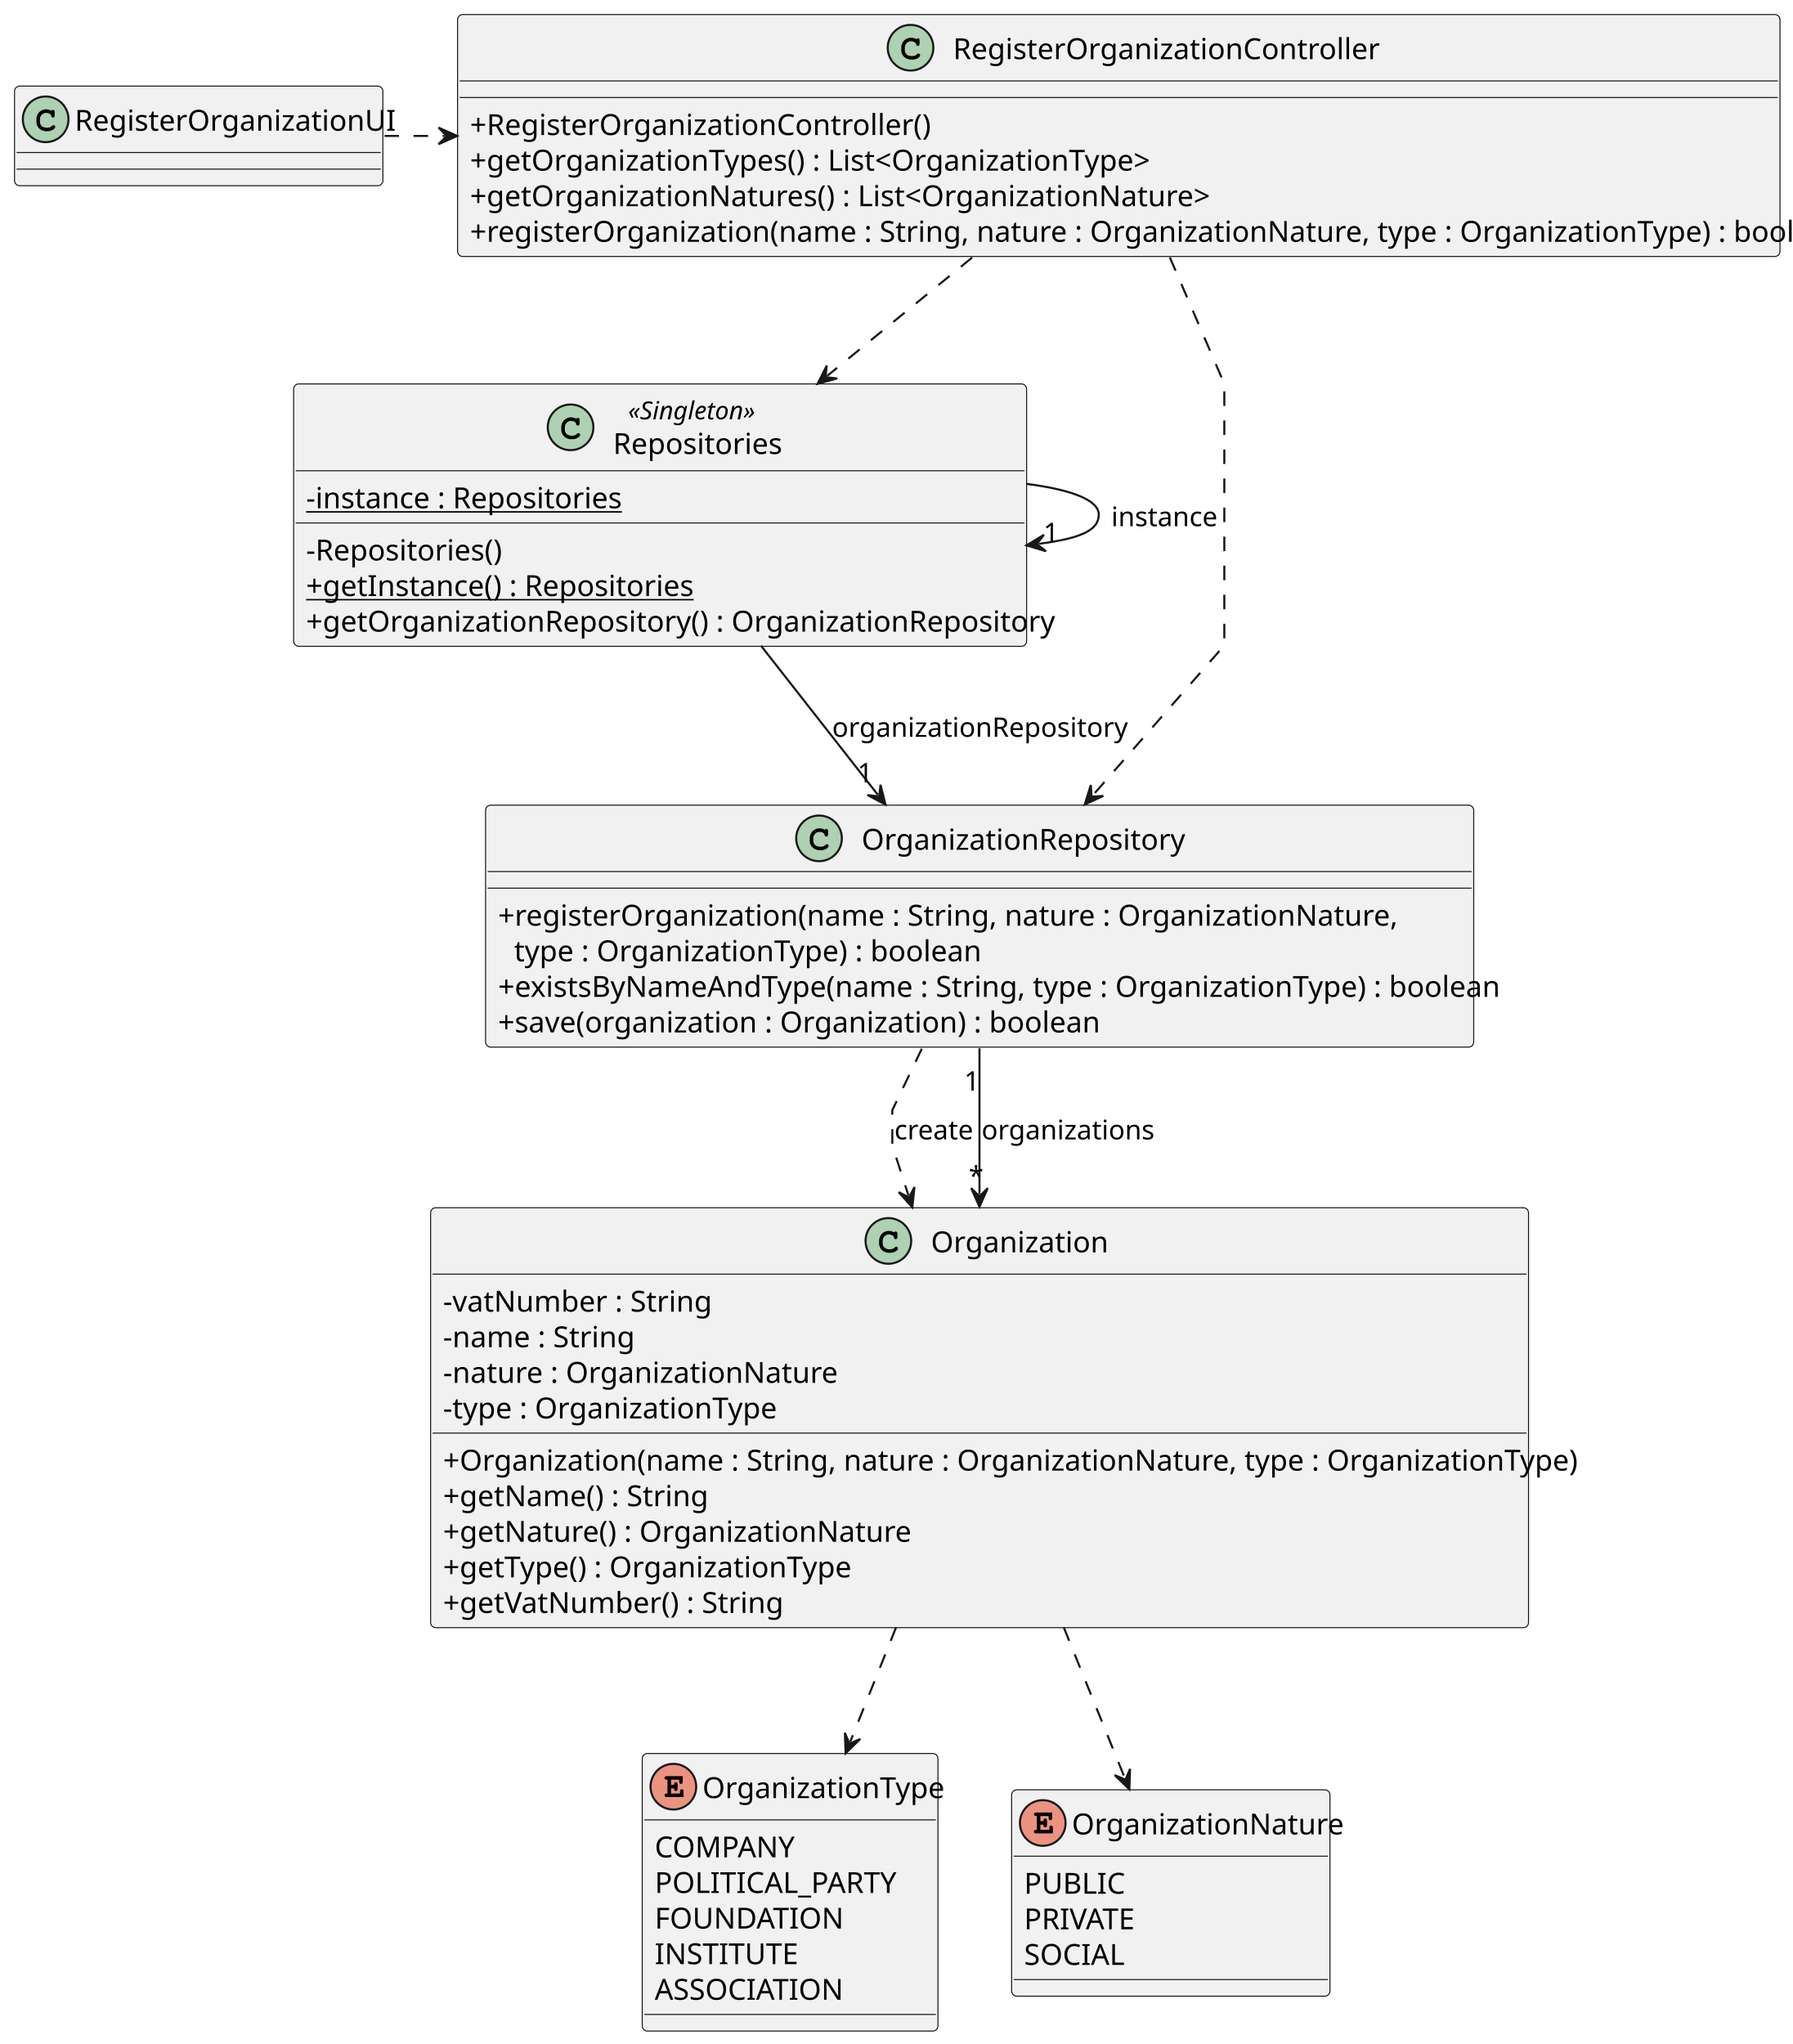
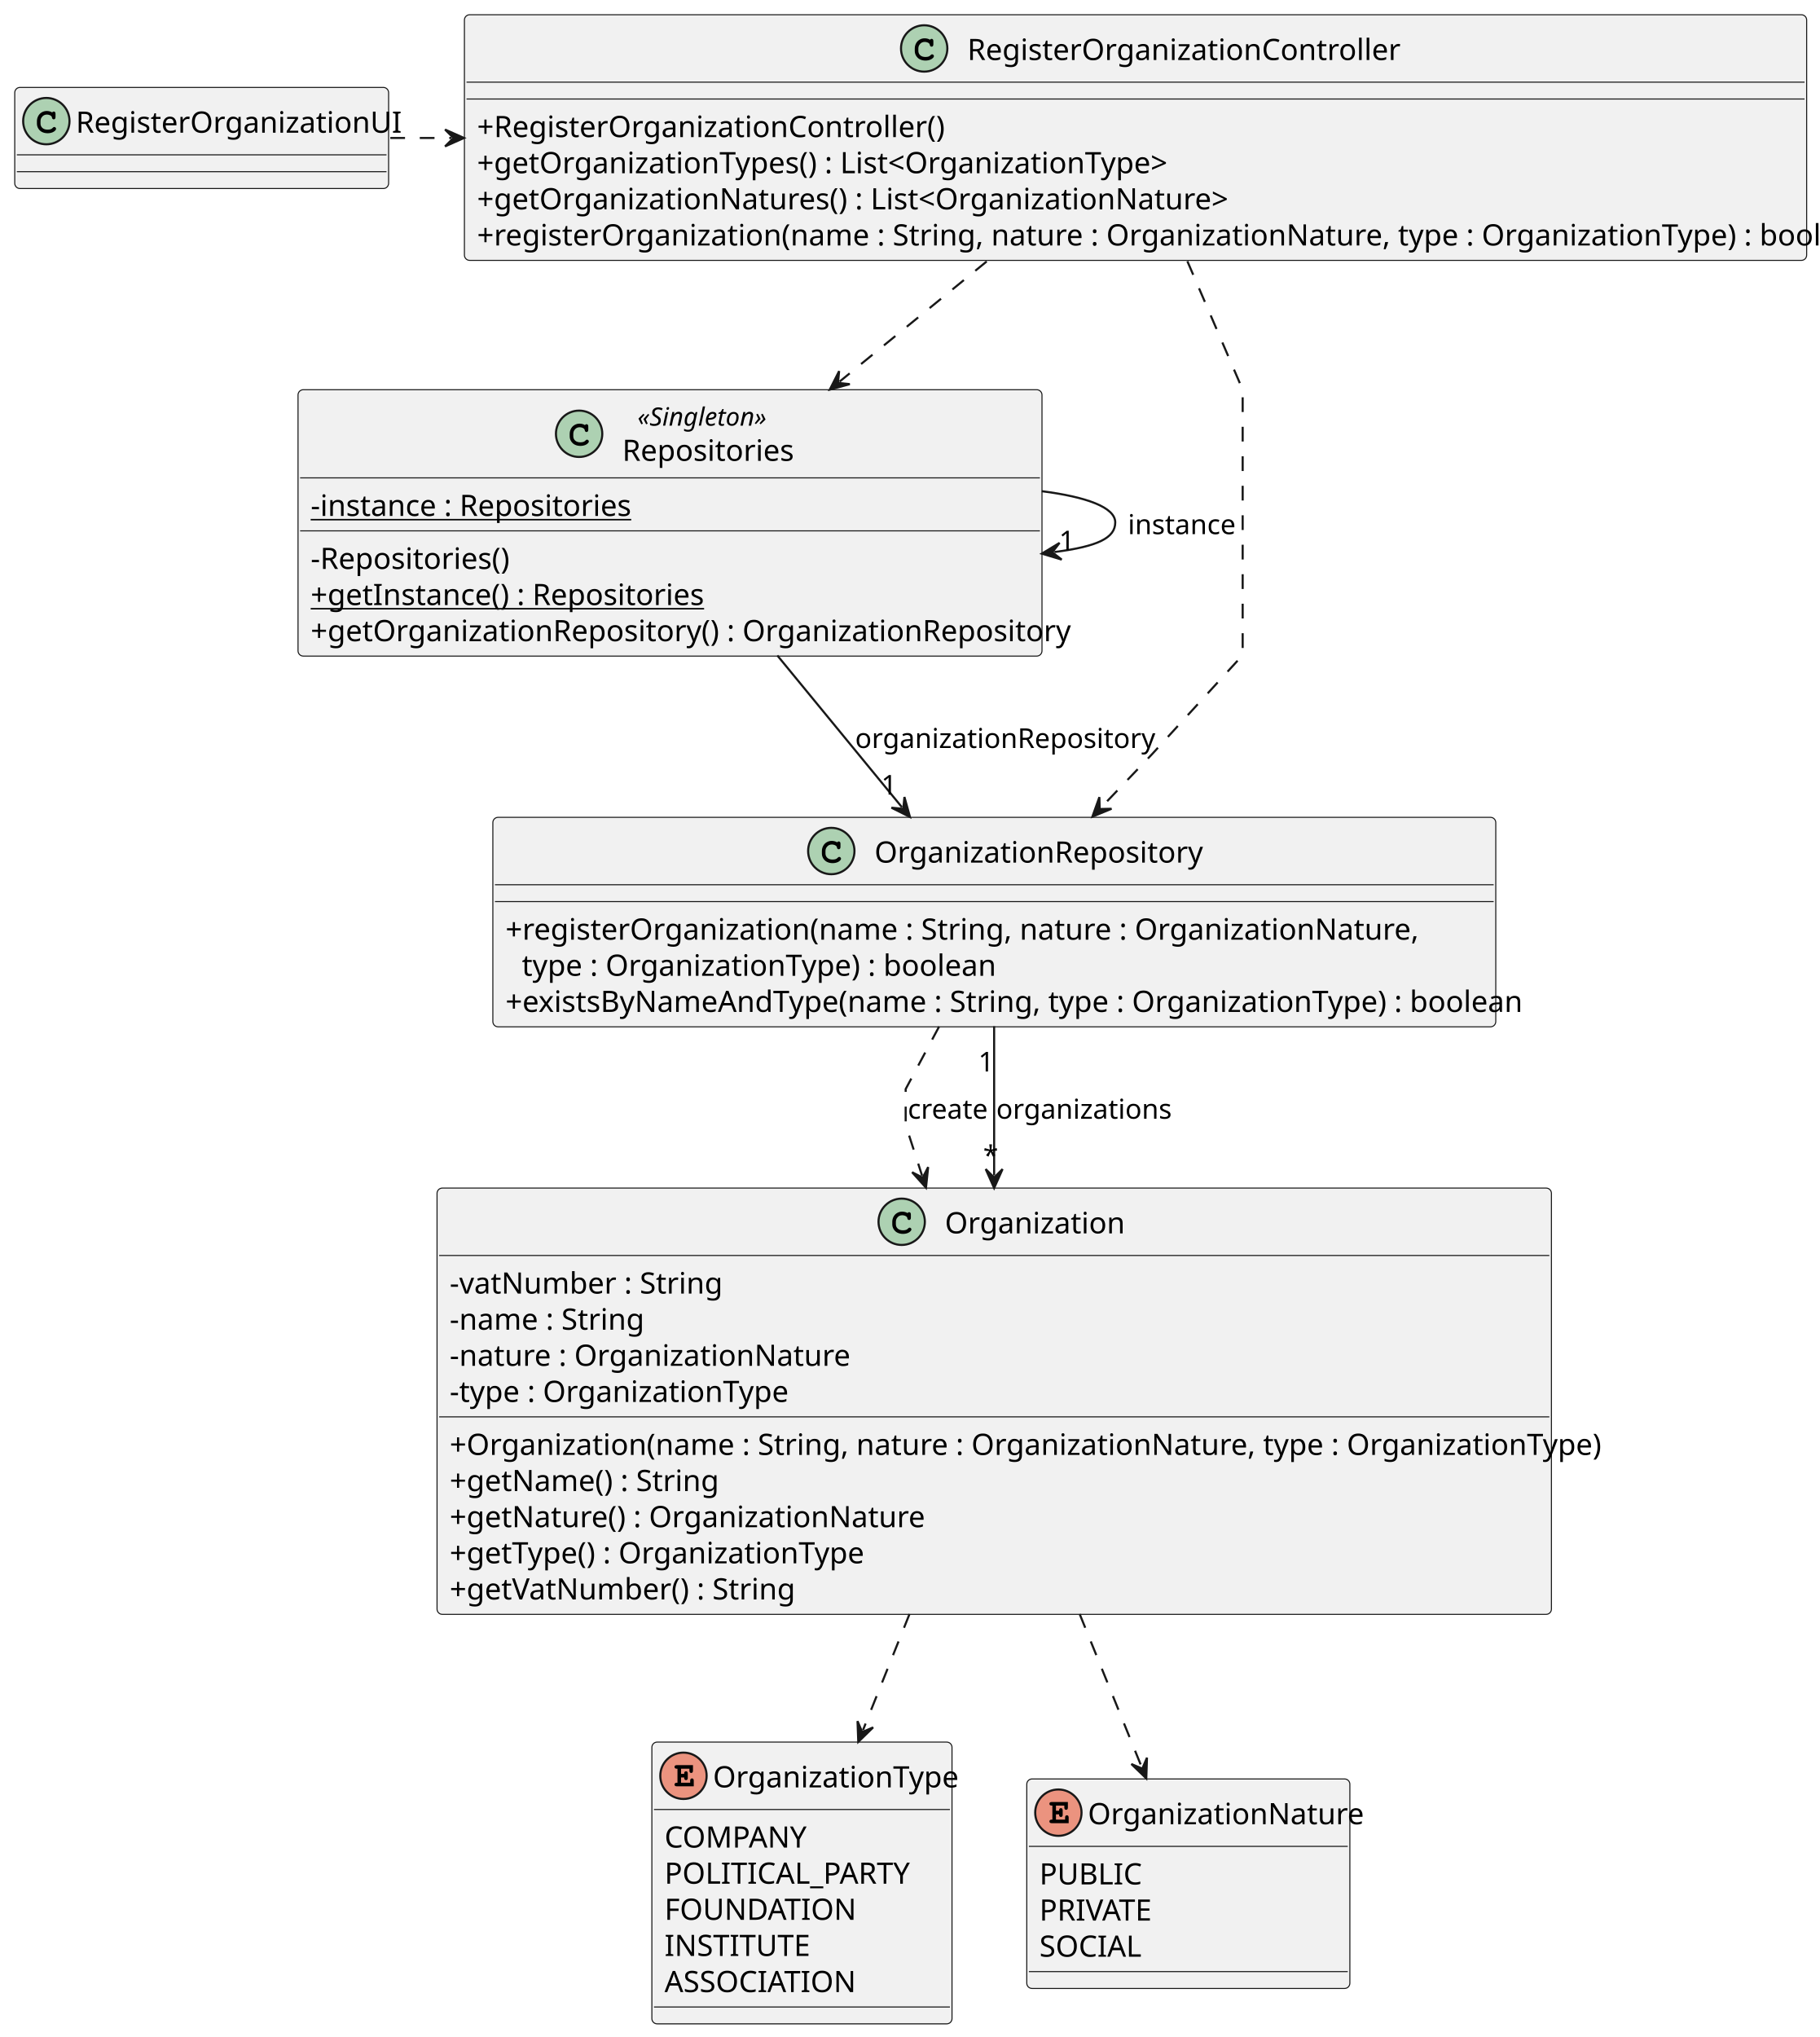
- <svg xmlns="http://www.w3.org/2000/svg" contentStyleType="text/css" data-diagram-type="CLASS" height="985px" preserveAspectRatio="none" style="width:864px;height:985px;background:#FFFFFF;" version="1.1" viewBox="0 0 864 985" width="864px" zoomAndPan="magnify">
+ <svg xmlns="http://www.w3.org/2000/svg" contentStyleType="text/css" data-diagram-type="CLASS" height="967px" preserveAspectRatio="none" style="width:864px;height:967px;background:#FFFFFF;" version="1.1" viewBox="0 0 864 967" width="864px" zoomAndPan="magnify">
  <defs />
  <g>
    <g class="entity" data-qualified-name="RegisterOrganizationUI" data-source-line="7" id="ent0002">
      <rect fill="#F1F1F1" height="48" rx="2.5" ry="2.5" style="stroke:#181818;stroke-width:0.5;" width="177.51" x="7" y="41.5" />
      <ellipse cx="22" cy="57.5" fill="#ADD1B2" rx="11" ry="11" style="stroke:#181818;stroke-width:1;" />
      <path d="M24.766,53.375 Q24.922,53.156 25.109,53.047 Q25.297,52.938 25.516,52.938 Q25.891,52.938 26.125,53.203 Q26.359,53.453 26.359,54.062 L26.359,55.516 Q26.359,56.125 26.125,56.391 Q25.891,56.656 25.516,56.656 Q25.172,56.656 24.969,56.453 Q24.766,56.266 24.656,55.75 Q24.609,55.391 24.422,55.203 Q24.094,54.828 23.484,54.609 Q22.875,54.391 22.25,54.391 Q21.484,54.391 20.844,54.719 Q20.219,55.047 19.719,55.797 Q19.234,56.547 19.234,57.578 L19.234,58.672 Q19.234,59.906 20.125,60.734 Q21.016,61.547 22.609,61.547 Q23.547,61.547 24.203,61.297 Q24.594,61.141 25.016,60.703 Q25.281,60.438 25.422,60.359 Q25.578,60.281 25.781,60.281 Q26.109,60.281 26.359,60.547 Q26.625,60.797 26.625,61.141 Q26.625,61.484 26.281,61.891 Q25.781,62.469 24.984,62.797 Q23.906,63.25 22.609,63.25 Q21.094,63.25 19.891,62.625 Q18.906,62.125 18.219,61.062 Q17.531,59.984 17.531,58.703 L17.531,57.547 Q17.531,56.219 18.141,55.078 Q18.766,53.922 19.859,53.312 Q20.953,52.688 22.188,52.688 Q22.922,52.688 23.562,52.859 Q24.219,53.016 24.766,53.375 Z " fill="#000000" />
      <text fill="#000000" font-family="sans-serif" font-size="14" lengthAdjust="spacing" textLength="145.51" x="36" y="62.999">RegisterOrganizationUI</text>
      <line style="stroke:#181818;stroke-width:0.5;" x1="8" x2="183.51" y1="73.5" y2="73.5" />
      <line style="stroke:#181818;stroke-width:0.5;" x1="8" x2="183.51" y1="81.5" y2="81.5" />
    </g>
    <g class="entity" data-qualified-name="RegisterOrganizationController" data-source-line="10" id="ent0003">
      <rect fill="#F1F1F1" height="116.606" rx="2.5" ry="2.5" style="stroke:#181818;stroke-width:0.5;" width="637.276" x="220.5" y="7" />
      <ellipse cx="438.789" cy="23" fill="#ADD1B2" rx="11" ry="11" style="stroke:#181818;stroke-width:1;" />
      <path d="M441.554,18.875 Q441.71,18.656 441.898,18.547 Q442.085,18.438 442.304,18.438 Q442.679,18.438 442.914,18.703 Q443.148,18.953 443.148,19.562 L443.148,21.016 Q443.148,21.625 442.914,21.891 Q442.679,22.156 442.304,22.156 Q441.96,22.156 441.757,21.953 Q441.554,21.766 441.445,21.25 Q441.398,20.891 441.21,20.703 Q440.882,20.328 440.273,20.109 Q439.664,19.891 439.039,19.891 Q438.273,19.891 437.632,20.219 Q437.007,20.547 436.507,21.297 Q436.023,22.047 436.023,23.078 L436.023,24.172 Q436.023,25.406 436.914,26.234 Q437.804,27.047 439.398,27.047 Q440.335,27.047 440.992,26.797 Q441.382,26.641 441.804,26.203 Q442.07,25.938 442.21,25.859 Q442.367,25.781 442.57,25.781 Q442.898,25.781 443.148,26.047 Q443.414,26.297 443.414,26.641 Q443.414,26.984 443.07,27.391 Q442.57,27.969 441.773,28.297 Q440.695,28.75 439.398,28.75 Q437.882,28.75 436.679,28.125 Q435.695,27.625 435.007,26.562 Q434.32,25.484 434.32,24.203 L434.32,23.047 Q434.32,21.719 434.929,20.578 Q435.554,19.422 436.648,18.812 Q437.742,18.188 438.976,18.188 Q439.71,18.188 440.351,18.359 Q441.007,18.516 441.554,18.875 Z " fill="#000000" />
      <text fill="#000000" font-family="sans-serif" font-size="14" lengthAdjust="spacing" textLength="192.199" x="459.289" y="28.5">RegisterOrganizationController</text>
      <line style="stroke:#181818;stroke-width:0.5;" x1="221.5" x2="856.776" y1="39" y2="39" />
      <line style="stroke:#181818;stroke-width:0.5;" x1="221.5" x2="856.776" y1="47" y2="47" />
      <text fill="#000000" font-family="sans-serif" font-size="14" lengthAdjust="spacing" textLength="209.699" x="226.5" y="65.075">+RegisterOrganizationController()</text>
      <text fill="#000000" font-family="sans-serif" font-size="14" lengthAdjust="spacing" textLength="314.774" x="226.5" y="82.227">+getOrganizationTypes() : List&lt;OrganizationType&gt;</text>
      <text fill="#000000" font-family="sans-serif" font-size="14" lengthAdjust="spacing" textLength="336.567" x="226.5" y="99.378">+getOrganizationNatures() : List&lt;OrganizationNature&gt;</text>
      <text fill="#000000" font-family="sans-serif" font-size="14" lengthAdjust="spacing" textLength="625.276" x="226.5" y="116.529">+registerOrganization(name : String, nature : OrganizationNature, type : OrganizationType) : boolean</text>
    </g>
    <g class="entity" data-qualified-name="Repositories" data-source-line="17" id="ent0004">
      <rect fill="#F1F1F1" height="126.458" rx="2.5" ry="2.5" style="stroke:#181818;stroke-width:0.5;" width="353.223" x="141.5" y="185" />
      <ellipse cx="274.955" cy="205.926" fill="#ADD1B2" rx="11" ry="11" style="stroke:#181818;stroke-width:1;" />
      <path d="M277.72,201.801 Q277.877,201.583 278.064,201.473 Q278.252,201.364 278.47,201.364 Q278.845,201.364 279.08,201.629 Q279.314,201.879 279.314,202.489 L279.314,203.942 Q279.314,204.551 279.08,204.817 Q278.845,205.083 278.47,205.083 Q278.127,205.083 277.923,204.879 Q277.72,204.692 277.611,204.176 Q277.564,203.817 277.377,203.629 Q277.048,203.254 276.439,203.036 Q275.83,202.817 275.205,202.817 Q274.439,202.817 273.798,203.145 Q273.173,203.473 272.673,204.223 Q272.189,204.973 272.189,206.004 L272.189,207.098 Q272.189,208.333 273.08,209.161 Q273.97,209.973 275.564,209.973 Q276.502,209.973 277.158,209.723 Q277.548,209.567 277.97,209.129 Q278.236,208.864 278.377,208.786 Q278.533,208.708 278.736,208.708 Q279.064,208.708 279.314,208.973 Q279.58,209.223 279.58,209.567 Q279.58,209.911 279.236,210.317 Q278.736,210.895 277.939,211.223 Q276.861,211.676 275.564,211.676 Q274.048,211.676 272.845,211.051 Q271.861,210.551 271.173,209.489 Q270.486,208.411 270.486,207.129 L270.486,205.973 Q270.486,204.645 271.095,203.504 Q271.72,202.348 272.814,201.739 Q273.908,201.114 275.142,201.114 Q275.877,201.114 276.517,201.286 Q277.173,201.442 277.72,201.801 Z " fill="#000000" />
      <text fill="#000000" font-family="sans-serif" font-size="12" font-style="italic" lengthAdjust="spacing" textLength="63.387" x="302.668" y="202.065">«Singleton»</text>
      <text fill="#000000" font-family="sans-serif" font-size="14" lengthAdjust="spacing" textLength="77.814" x="295.455" y="218.776">Repositories</text>
      <line style="stroke:#181818;stroke-width:0.5;" x1="142.5" x2="493.723" y1="226.852" y2="226.852" />
      <text fill="#000000" font-family="sans-serif" font-size="14" lengthAdjust="spacing" text-decoration="underline" textLength="146.289" x="147.5" y="244.928">-instance : Repositories</text>
      <line style="stroke:#181818;stroke-width:0.5;" x1="142.5" x2="493.723" y1="252.004" y2="252.004" />
      <text fill="#000000" font-family="sans-serif" font-size="14" lengthAdjust="spacing" textLength="91.8" x="147.5" y="270.079">-Repositories()</text>
      <text fill="#000000" font-family="sans-serif" font-size="14" lengthAdjust="spacing" text-decoration="underline" textLength="179.368" x="147.5" y="287.231">+getInstance() : Repositories</text>
      <text fill="#000000" font-family="sans-serif" font-size="14" lengthAdjust="spacing" textLength="341.223" x="147.5" y="304.382">+getOrganizationRepository() : OrganizationRepository</text>
    </g>
    <g class="entity" data-qualified-name="OrganizationRepository" data-source-line="24" id="ent0005">
-       <rect fill="#F1F1F1" height="116.606" rx="2.5" ry="2.5" style="stroke:#181818;stroke-width:0.5;" width="476.174" x="234" y="388" />
+       <rect fill="#F1F1F1" height="99.454" rx="2.5" ry="2.5" style="stroke:#181818;stroke-width:0.5;" width="476.174" x="234" y="388" />
      <ellipse cx="394.689" cy="404" fill="#ADD1B2" rx="11" ry="11" style="stroke:#181818;stroke-width:1;" />
      <path d="M397.455,399.875 Q397.611,399.656 397.798,399.547 Q397.986,399.438 398.205,399.438 Q398.58,399.438 398.814,399.703 Q399.048,399.953 399.048,400.562 L399.048,402.016 Q399.048,402.625 398.814,402.891 Q398.58,403.156 398.205,403.156 Q397.861,403.156 397.658,402.953 Q397.455,402.766 397.345,402.25 Q397.298,401.891 397.111,401.703 Q396.783,401.328 396.173,401.109 Q395.564,400.891 394.939,400.891 Q394.173,400.891 393.533,401.219 Q392.908,401.547 392.408,402.297 Q391.923,403.047 391.923,404.078 L391.923,405.172 Q391.923,406.406 392.814,407.234 Q393.705,408.047 395.298,408.047 Q396.236,408.047 396.892,407.797 Q397.283,407.641 397.705,407.203 Q397.97,406.938 398.111,406.859 Q398.267,406.781 398.47,406.781 Q398.798,406.781 399.048,407.047 Q399.314,407.297 399.314,407.641 Q399.314,407.984 398.97,408.391 Q398.47,408.969 397.673,409.297 Q396.595,409.75 395.298,409.75 Q393.783,409.75 392.58,409.125 Q391.595,408.625 390.908,407.562 Q390.22,406.484 390.22,405.203 L390.22,404.047 Q390.22,402.719 390.83,401.578 Q391.455,400.422 392.548,399.812 Q393.642,399.188 394.877,399.188 Q395.611,399.188 396.252,399.359 Q396.908,399.516 397.455,399.875 Z " fill="#000000" />
      <text fill="#000000" font-family="sans-serif" font-size="14" lengthAdjust="spacing" textLength="146.296" x="415.189" y="409.5">OrganizationRepository</text>
      <line style="stroke:#181818;stroke-width:0.5;" x1="235" x2="709.174" y1="420" y2="420" />
      <line style="stroke:#181818;stroke-width:0.5;" x1="235" x2="709.174" y1="428" y2="428" />
      <text fill="#000000" font-family="sans-serif" font-size="14" lengthAdjust="spacing" textLength="406.595" x="240" y="446.075">+registerOrganization(name : String, nature : OrganizationNature,</text>
      <text fill="#000000" font-family="sans-serif" font-size="14" lengthAdjust="spacing" textLength="214.792" x="247.779" y="463.227">type : OrganizationType) : boolean</text>
      <text fill="#000000" font-family="sans-serif" font-size="14" lengthAdjust="spacing" textLength="464.174" x="240" y="480.378">+existsByNameAndType(name : String, type : OrganizationType) : boolean</text>
-       <text fill="#000000" font-family="sans-serif" font-size="14" lengthAdjust="spacing" textLength="275.892" x="240" y="497.529">+save(organization : Organization) : boolean</text>
    </g>
-     <g class="entity" data-qualified-name="Organization" data-source-line="30" id="ent0006">
-       <rect fill="#F1F1F1" height="202.362" rx="2.5" ry="2.5" style="stroke:#181818;stroke-width:0.5;" width="529.098" x="207.5" y="582" />
-       <ellipse cx="428.109" cy="598" fill="#ADD1B2" rx="11" ry="11" style="stroke:#181818;stroke-width:1;" />
-       <path d="M430.875,593.875 Q431.031,593.656 431.219,593.547 Q431.406,593.438 431.625,593.438 Q432,593.438 432.234,593.703 Q432.469,593.953 432.469,594.562 L432.469,596.016 Q432.469,596.625 432.234,596.891 Q432,597.156 431.625,597.156 Q431.281,597.156 431.078,596.953 Q430.875,596.766 430.766,596.25 Q430.719,595.891 430.531,595.703 Q430.203,595.328 429.594,595.109 Q428.984,594.891 428.359,594.891 Q427.594,594.891 426.953,595.219 Q426.328,595.547 425.828,596.297 Q425.344,597.047 425.344,598.078 L425.344,599.172 Q425.344,600.406 426.234,601.234 Q427.125,602.047 428.719,602.047 Q429.656,602.047 430.312,601.797 Q430.703,601.641 431.125,601.203 Q431.391,600.938 431.531,600.859 Q431.688,600.781 431.891,600.781 Q432.219,600.781 432.469,601.047 Q432.734,601.297 432.734,601.641 Q432.734,601.984 432.391,602.391 Q431.891,602.969 431.094,603.297 Q430.016,603.75 428.719,603.75 Q427.203,603.75 426,603.125 Q425.016,602.625 424.328,601.562 Q423.641,600.484 423.641,599.203 L423.641,598.047 Q423.641,596.719 424.25,595.578 Q424.875,594.422 425.969,593.812 Q427.062,593.188 428.297,593.188 Q429.031,593.188 429.672,593.359 Q430.328,593.516 430.875,593.875 Z " fill="#000000" />
-       <text fill="#000000" font-family="sans-serif" font-size="14" lengthAdjust="spacing" textLength="79.379" x="448.609" y="603.5">Organization</text>
-       <line style="stroke:#181818;stroke-width:0.5;" x1="208.5" x2="735.598" y1="614" y2="614" />
-       <text fill="#000000" font-family="sans-serif" font-size="14" lengthAdjust="spacing" textLength="121.372" x="213.5" y="632.075">-vatNumber : String</text>
-       <text fill="#000000" font-family="sans-serif" font-size="14" lengthAdjust="spacing" textLength="87.924" x="213.5" y="649.227">-name : String</text>
-       <text fill="#000000" font-family="sans-serif" font-size="14" lengthAdjust="spacing" textLength="177.427" x="213.5" y="666.378">-nature : OrganizationNature</text>
-       <text fill="#000000" font-family="sans-serif" font-size="14" lengthAdjust="spacing" textLength="153.296" x="213.5" y="683.529">-type : OrganizationType</text>
-       <line style="stroke:#181818;stroke-width:0.5;" x1="208.5" x2="735.598" y1="690.606" y2="690.606" />
-       <text fill="#000000" font-family="sans-serif" font-size="14" lengthAdjust="spacing" textLength="517.098" x="213.5" y="708.681">+Organization(name : String, nature : OrganizationNature, type : OrganizationType)</text>
-       <text fill="#000000" font-family="sans-serif" font-size="14" lengthAdjust="spacing" textLength="122.548" x="213.5" y="725.832">+getName() : String</text>
-       <text fill="#000000" font-family="sans-serif" font-size="14" lengthAdjust="spacing" textLength="212.051" x="213.5" y="742.983">+getNature() : OrganizationNature</text>
-       <text fill="#000000" font-family="sans-serif" font-size="14" lengthAdjust="spacing" textLength="190.258" x="213.5" y="760.135">+getType() : OrganizationType</text>
-       <text fill="#000000" font-family="sans-serif" font-size="14" lengthAdjust="spacing" textLength="156.01" x="213.5" y="777.286">+getVatNumber() : String</text>
+     <g class="entity" data-qualified-name="Organization" data-source-line="29" id="ent0006">
+       <rect fill="#F1F1F1" height="202.362" rx="2.5" ry="2.5" style="stroke:#181818;stroke-width:0.5;" width="529.098" x="207.5" y="564" />
+       <ellipse cx="428.109" cy="580" fill="#ADD1B2" rx="11" ry="11" style="stroke:#181818;stroke-width:1;" />
+       <path d="M430.875,575.875 Q431.031,575.656 431.219,575.547 Q431.406,575.438 431.625,575.438 Q432,575.438 432.234,575.703 Q432.469,575.953 432.469,576.562 L432.469,578.016 Q432.469,578.625 432.234,578.891 Q432,579.156 431.625,579.156 Q431.281,579.156 431.078,578.953 Q430.875,578.766 430.766,578.25 Q430.719,577.891 430.531,577.703 Q430.203,577.328 429.594,577.109 Q428.984,576.891 428.359,576.891 Q427.594,576.891 426.953,577.219 Q426.328,577.547 425.828,578.297 Q425.344,579.047 425.344,580.078 L425.344,581.172 Q425.344,582.406 426.234,583.234 Q427.125,584.047 428.719,584.047 Q429.656,584.047 430.312,583.797 Q430.703,583.641 431.125,583.203 Q431.391,582.938 431.531,582.859 Q431.688,582.781 431.891,582.781 Q432.219,582.781 432.469,583.047 Q432.734,583.297 432.734,583.641 Q432.734,583.984 432.391,584.391 Q431.891,584.969 431.094,585.297 Q430.016,585.75 428.719,585.75 Q427.203,585.75 426,585.125 Q425.016,584.625 424.328,583.562 Q423.641,582.484 423.641,581.203 L423.641,580.047 Q423.641,578.719 424.25,577.578 Q424.875,576.422 425.969,575.812 Q427.062,575.188 428.297,575.188 Q429.031,575.188 429.672,575.359 Q430.328,575.516 430.875,575.875 Z " fill="#000000" />
+       <text fill="#000000" font-family="sans-serif" font-size="14" lengthAdjust="spacing" textLength="79.379" x="448.609" y="585.5">Organization</text>
+       <line style="stroke:#181818;stroke-width:0.5;" x1="208.5" x2="735.598" y1="596" y2="596" />
+       <text fill="#000000" font-family="sans-serif" font-size="14" lengthAdjust="spacing" textLength="121.372" x="213.5" y="614.075">-vatNumber : String</text>
+       <text fill="#000000" font-family="sans-serif" font-size="14" lengthAdjust="spacing" textLength="87.924" x="213.5" y="631.227">-name : String</text>
+       <text fill="#000000" font-family="sans-serif" font-size="14" lengthAdjust="spacing" textLength="177.427" x="213.5" y="648.378">-nature : OrganizationNature</text>
+       <text fill="#000000" font-family="sans-serif" font-size="14" lengthAdjust="spacing" textLength="153.296" x="213.5" y="665.529">-type : OrganizationType</text>
+       <line style="stroke:#181818;stroke-width:0.5;" x1="208.5" x2="735.598" y1="672.606" y2="672.606" />
+       <text fill="#000000" font-family="sans-serif" font-size="14" lengthAdjust="spacing" textLength="517.098" x="213.5" y="690.681">+Organization(name : String, nature : OrganizationNature, type : OrganizationType)</text>
+       <text fill="#000000" font-family="sans-serif" font-size="14" lengthAdjust="spacing" textLength="122.548" x="213.5" y="707.832">+getName() : String</text>
+       <text fill="#000000" font-family="sans-serif" font-size="14" lengthAdjust="spacing" textLength="212.051" x="213.5" y="724.983">+getNature() : OrganizationNature</text>
+       <text fill="#000000" font-family="sans-serif" font-size="14" lengthAdjust="spacing" textLength="190.258" x="213.5" y="742.135">+getType() : OrganizationType</text>
+       <text fill="#000000" font-family="sans-serif" font-size="14" lengthAdjust="spacing" textLength="156.01" x="213.5" y="759.286">+getVatNumber() : String</text>
    </g>
-     <g class="entity" data-qualified-name="OrganizationType" data-source-line="42" id="ent0007">
-       <rect fill="#F1F1F1" height="133.757" rx="2.5" ry="2.5" style="stroke:#181818;stroke-width:0.5;" width="142.503" x="309.5" y="845" />
-       <ellipse cx="324.5" cy="861" fill="#EB937F" rx="11" ry="11" style="stroke:#181818;stroke-width:1;" />
-       <path d="M323.359,861.797 L323.359,864.297 L327.688,864.297 L327.688,863.375 Q327.688,862.766 327.922,862.5 Q328.172,862.234 328.547,862.234 Q328.922,862.234 329.156,862.5 Q329.391,862.766 329.391,863.375 L329.391,866 L321.391,866 Q320.766,866 320.5,865.766 Q320.25,865.531 320.25,865.141 Q320.25,864.766 320.516,864.531 Q320.781,864.297 321.391,864.297 L321.656,864.297 L321.656,857.641 L321.391,857.641 Q320.766,857.641 320.5,857.406 Q320.25,857.172 320.25,856.781 Q320.25,856.406 320.5,856.172 Q320.766,855.938 321.391,855.938 L329.016,855.938 L329.016,858.531 Q329.016,859.141 328.781,859.406 Q328.562,859.656 328.172,859.656 Q327.797,859.656 327.562,859.406 Q327.328,859.141 327.328,858.531 L327.328,857.641 L323.359,857.641 L323.359,860.094 L324.844,860.094 Q324.844,859.438 324.969,859.25 Q325.234,858.844 325.703,858.844 Q326.078,858.844 326.312,859.109 Q326.547,859.359 326.547,859.969 L326.547,861.938 Q326.547,862.484 326.422,862.672 Q326.156,863.062 325.703,863.062 Q325.234,863.062 324.969,862.656 Q324.844,862.469 324.844,861.797 L323.359,861.797 Z " fill="#000000" />
-       <text fill="#000000" font-family="sans-serif" font-size="14" lengthAdjust="spacing" textLength="110.503" x="338.5" y="866.5">OrganizationType</text>
-       <line style="stroke:#181818;stroke-width:0.5;" x1="310.5" x2="451.003" y1="877" y2="877" />
-       <text fill="#000000" font-family="sans-serif" font-size="14" lengthAdjust="spacing" textLength="70.786" x="315.5" y="895.075">COMPANY</text>
-       <text fill="#000000" font-family="sans-serif" font-size="14" lengthAdjust="spacing" textLength="126.041" x="315.5" y="912.227">POLITICAL_PARTY</text>
-       <text fill="#000000" font-family="sans-serif" font-size="14" lengthAdjust="spacing" textLength="92.552" x="315.5" y="929.378">FOUNDATION</text>
-       <text fill="#000000" font-family="sans-serif" font-size="14" lengthAdjust="spacing" textLength="72.331" x="315.5" y="946.529">INSTITUTE</text>
-       <text fill="#000000" font-family="sans-serif" font-size="14" lengthAdjust="spacing" textLength="95.683" x="315.5" y="963.681">ASSOCIATION</text>
-       <line style="stroke:#181818;stroke-width:0.5;" x1="310.5" x2="451.003" y1="970.757" y2="970.757" />
+     <g class="entity" data-qualified-name="OrganizationType" data-source-line="41" id="ent0007">
+       <rect fill="#F1F1F1" height="133.757" rx="2.5" ry="2.5" style="stroke:#181818;stroke-width:0.5;" width="142.503" x="309.5" y="827" />
+       <ellipse cx="324.5" cy="843" fill="#EB937F" rx="11" ry="11" style="stroke:#181818;stroke-width:1;" />
+       <path d="M323.359,843.797 L323.359,846.297 L327.688,846.297 L327.688,845.375 Q327.688,844.766 327.922,844.5 Q328.172,844.234 328.547,844.234 Q328.922,844.234 329.156,844.5 Q329.391,844.766 329.391,845.375 L329.391,848 L321.391,848 Q320.766,848 320.5,847.766 Q320.25,847.531 320.25,847.141 Q320.25,846.766 320.516,846.531 Q320.781,846.297 321.391,846.297 L321.656,846.297 L321.656,839.641 L321.391,839.641 Q320.766,839.641 320.5,839.406 Q320.25,839.172 320.25,838.781 Q320.25,838.406 320.5,838.172 Q320.766,837.938 321.391,837.938 L329.016,837.938 L329.016,840.531 Q329.016,841.141 328.781,841.406 Q328.562,841.656 328.172,841.656 Q327.797,841.656 327.562,841.406 Q327.328,841.141 327.328,840.531 L327.328,839.641 L323.359,839.641 L323.359,842.094 L324.844,842.094 Q324.844,841.438 324.969,841.25 Q325.234,840.844 325.703,840.844 Q326.078,840.844 326.312,841.109 Q326.547,841.359 326.547,841.969 L326.547,843.938 Q326.547,844.484 326.422,844.672 Q326.156,845.062 325.703,845.062 Q325.234,845.062 324.969,844.656 Q324.844,844.469 324.844,843.797 L323.359,843.797 Z " fill="#000000" />
+       <text fill="#000000" font-family="sans-serif" font-size="14" lengthAdjust="spacing" textLength="110.503" x="338.5" y="848.5">OrganizationType</text>
+       <line style="stroke:#181818;stroke-width:0.5;" x1="310.5" x2="451.003" y1="859" y2="859" />
+       <text fill="#000000" font-family="sans-serif" font-size="14" lengthAdjust="spacing" textLength="70.786" x="315.5" y="877.075">COMPANY</text>
+       <text fill="#000000" font-family="sans-serif" font-size="14" lengthAdjust="spacing" textLength="126.041" x="315.5" y="894.227">POLITICAL_PARTY</text>
+       <text fill="#000000" font-family="sans-serif" font-size="14" lengthAdjust="spacing" textLength="92.552" x="315.5" y="911.378">FOUNDATION</text>
+       <text fill="#000000" font-family="sans-serif" font-size="14" lengthAdjust="spacing" textLength="72.331" x="315.5" y="928.529">INSTITUTE</text>
+       <text fill="#000000" font-family="sans-serif" font-size="14" lengthAdjust="spacing" textLength="95.683" x="315.5" y="945.681">ASSOCIATION</text>
+       <line style="stroke:#181818;stroke-width:0.5;" x1="310.5" x2="451.003" y1="952.757" y2="952.757" />
    </g>
-     <g class="entity" data-qualified-name="OrganizationNature" data-source-line="50" id="ent0008">
-       <rect fill="#F1F1F1" height="99.454" rx="2.5" ry="2.5" style="stroke:#181818;stroke-width:0.5;" width="153.399" x="487.5" y="862.5" />
-       <ellipse cx="502.5" cy="878.5" fill="#EB937F" rx="11" ry="11" style="stroke:#181818;stroke-width:1;" />
-       <path d="M501.359,879.297 L501.359,881.797 L505.688,881.797 L505.688,880.875 Q505.688,880.266 505.922,880 Q506.172,879.734 506.547,879.734 Q506.922,879.734 507.156,880 Q507.391,880.266 507.391,880.875 L507.391,883.5 L499.391,883.5 Q498.766,883.5 498.5,883.266 Q498.25,883.031 498.25,882.641 Q498.25,882.266 498.516,882.031 Q498.781,881.797 499.391,881.797 L499.656,881.797 L499.656,875.141 L499.391,875.141 Q498.766,875.141 498.5,874.906 Q498.25,874.672 498.25,874.281 Q498.25,873.906 498.5,873.672 Q498.766,873.438 499.391,873.438 L507.016,873.438 L507.016,876.031 Q507.016,876.641 506.781,876.906 Q506.562,877.156 506.172,877.156 Q505.797,877.156 505.562,876.906 Q505.328,876.641 505.328,876.031 L505.328,875.141 L501.359,875.141 L501.359,877.594 L502.844,877.594 Q502.844,876.938 502.969,876.75 Q503.234,876.344 503.703,876.344 Q504.078,876.344 504.312,876.609 Q504.547,876.859 504.547,877.469 L504.547,879.438 Q504.547,879.984 504.422,880.172 Q504.156,880.562 503.703,880.562 Q503.234,880.562 502.969,880.156 Q502.844,879.969 502.844,879.297 L501.359,879.297 Z " fill="#000000" />
-       <text fill="#000000" font-family="sans-serif" font-size="14" lengthAdjust="spacing" textLength="121.399" x="516.5" y="884">OrganizationNature</text>
-       <line style="stroke:#181818;stroke-width:0.5;" x1="488.5" x2="639.899" y1="894.5" y2="894.5" />
-       <text fill="#000000" font-family="sans-serif" font-size="14" lengthAdjust="spacing" textLength="50.572" x="493.5" y="912.575">PUBLIC</text>
-       <text fill="#000000" font-family="sans-serif" font-size="14" lengthAdjust="spacing" textLength="59.903" x="493.5" y="929.727">PRIVATE</text>
-       <text fill="#000000" font-family="sans-serif" font-size="14" lengthAdjust="spacing" textLength="51.352" x="493.5" y="946.878">SOCIAL</text>
-       <line style="stroke:#181818;stroke-width:0.5;" x1="488.5" x2="639.899" y1="953.954" y2="953.954" />
+     <g class="entity" data-qualified-name="OrganizationNature" data-source-line="49" id="ent0008">
+       <rect fill="#F1F1F1" height="99.454" rx="2.5" ry="2.5" style="stroke:#181818;stroke-width:0.5;" width="153.399" x="487.5" y="844.5" />
+       <ellipse cx="502.5" cy="860.5" fill="#EB937F" rx="11" ry="11" style="stroke:#181818;stroke-width:1;" />
+       <path d="M501.359,861.297 L501.359,863.797 L505.688,863.797 L505.688,862.875 Q505.688,862.266 505.922,862 Q506.172,861.734 506.547,861.734 Q506.922,861.734 507.156,862 Q507.391,862.266 507.391,862.875 L507.391,865.5 L499.391,865.5 Q498.766,865.5 498.5,865.266 Q498.25,865.031 498.25,864.641 Q498.25,864.266 498.516,864.031 Q498.781,863.797 499.391,863.797 L499.656,863.797 L499.656,857.141 L499.391,857.141 Q498.766,857.141 498.5,856.906 Q498.25,856.672 498.25,856.281 Q498.25,855.906 498.5,855.672 Q498.766,855.438 499.391,855.438 L507.016,855.438 L507.016,858.031 Q507.016,858.641 506.781,858.906 Q506.562,859.156 506.172,859.156 Q505.797,859.156 505.562,858.906 Q505.328,858.641 505.328,858.031 L505.328,857.141 L501.359,857.141 L501.359,859.594 L502.844,859.594 Q502.844,858.938 502.969,858.75 Q503.234,858.344 503.703,858.344 Q504.078,858.344 504.312,858.609 Q504.547,858.859 504.547,859.469 L504.547,861.438 Q504.547,861.984 504.422,862.172 Q504.156,862.562 503.703,862.562 Q503.234,862.562 502.969,862.156 Q502.844,861.969 502.844,861.297 L501.359,861.297 Z " fill="#000000" />
+       <text fill="#000000" font-family="sans-serif" font-size="14" lengthAdjust="spacing" textLength="121.399" x="516.5" y="866">OrganizationNature</text>
+       <line style="stroke:#181818;stroke-width:0.5;" x1="488.5" x2="639.899" y1="876.5" y2="876.5" />
+       <text fill="#000000" font-family="sans-serif" font-size="14" lengthAdjust="spacing" textLength="50.572" x="493.5" y="894.575">PUBLIC</text>
+       <text fill="#000000" font-family="sans-serif" font-size="14" lengthAdjust="spacing" textLength="59.903" x="493.5" y="911.727">PRIVATE</text>
+       <text fill="#000000" font-family="sans-serif" font-size="14" lengthAdjust="spacing" textLength="51.352" x="493.5" y="928.878">SOCIAL</text>
+       <line style="stroke:#181818;stroke-width:0.5;" x1="488.5" x2="639.899" y1="935.954" y2="935.954" />
    </g>
-     <g class="link" data-entity-1="ent0002" data-entity-2="ent0003" data-link-type="dependency" data-source-line="56" id="lnk9">
-       <path codeLine="56" d="M185.3,65.5 C198.18,65.5 204.4,65.5 214.3,65.5" fill="none" id="RegisterOrganizationUI-to-RegisterOrganizationController" style="stroke:#181818;stroke-width:1;stroke-dasharray:7,7;" />
+     <g class="link" data-entity-1="ent0002" data-entity-2="ent0003" data-link-type="dependency" data-source-line="55" id="lnk9">
+       <path codeLine="55" d="M185.3,65.5 C198.18,65.5 204.4,65.5 214.3,65.5" fill="none" id="RegisterOrganizationUI-to-RegisterOrganizationController" style="stroke:#181818;stroke-width:1;stroke-dasharray:7,7;" />
      <polygon fill="#181818" points="220.3,65.5,211.3,61.5,215.3,65.5,211.3,69.5,220.3,65.5" style="stroke:#181818;stroke-width:1;" />
    </g>
-     <g class="link" data-entity-1="ent0003" data-entity-2="ent0004" data-link-type="dependency" data-source-line="58" id="lnk10">
-       <path codeLine="58" d="M468.47,124.11 C444.72,143.5 422.767,161.435 398.617,181.155" fill="none" id="RegisterOrganizationController-to-Repositories" style="stroke:#181818;stroke-width:1;stroke-dasharray:7,7;" />
+     <g class="link" data-entity-1="ent0003" data-entity-2="ent0004" data-link-type="dependency" data-source-line="57" id="lnk10">
+       <path codeLine="57" d="M468.47,124.11 C444.72,143.5 422.767,161.435 398.617,181.155" fill="none" id="RegisterOrganizationController-to-Repositories" style="stroke:#181818;stroke-width:1;stroke-dasharray:7,7;" />
      <polygon fill="#181818" points="393.97,184.95,403.471,182.356,397.843,181.788,398.411,176.159,393.97,184.95" style="stroke:#181818;stroke-width:1;" />
    </g>
-     <g class="link" data-entity-1="ent0003" data-entity-2="ent0005" data-link-type="dependency" data-source-line="59" id="lnk11">
-       <path codeLine="59" d="M563.75,124.01 C576.75,154.21 590,185 590,185 C590,185 590,311 590,311 C590,311 558.667,346.72 526.687,383.17" fill="none" id="RegisterOrganizationController-to-OrganizationRepository" style="stroke:#181818;stroke-width:1;stroke-dasharray:7,7;" />
-       <polygon fill="#181818" points="522.73,387.68,531.672,383.553,526.028,383.921,525.659,378.277,522.73,387.68" style="stroke:#181818;stroke-width:1;" />
+     <g class="link" data-entity-1="ent0003" data-entity-2="ent0005" data-link-type="dependency" data-source-line="58" id="lnk11">
+       <path codeLine="58" d="M563.75,124.01 C576.75,154.21 590,185 590,185 C590,185 590,311 590,311 C590,311 547,358 547,358 C547,358 538.044,367.371 522.794,383.341" fill="none" id="RegisterOrganizationController-to-OrganizationRepository" style="stroke:#181818;stroke-width:1;stroke-dasharray:7,7;" />
+       <polygon fill="#181818" points="518.65,387.68,527.758,383.933,522.103,384.064,521.973,378.409,518.65,387.68" style="stroke:#181818;stroke-width:1;" />
    </g>
-     <g class="link" data-entity-1="ent0004" data-entity-2="ent0004" data-link-type="dependency" data-source-line="61" id="lnk12">
-       <path codeLine="61" d="M494.65,233.18 C515.73,235.87 529.5,240.81 529.5,248 C529.5,255.19 521.682,259.37 500.602,262.06" fill="none" id="Repositories-to-Repositories" style="stroke:#181818;stroke-width:1;" />
+     <g class="link" data-entity-1="ent0004" data-entity-2="ent0004" data-link-type="dependency" data-source-line="60" id="lnk12">
+       <path codeLine="60" d="M494.65,233.18 C515.73,235.87 529.5,240.81 529.5,248 C529.5,255.19 521.682,259.37 500.602,262.06" fill="none" id="Repositories-to-Repositories" style="stroke:#181818;stroke-width:1;" />
      <polygon fill="#181818" points="494.65,262.82,504.084,265.649,499.61,262.187,503.071,257.713,494.65,262.82" style="stroke:#181818;stroke-width:1;" />
      <text fill="#000000" font-family="sans-serif" font-size="13" lengthAdjust="spacing" textLength="48.42" x="535.5" y="253.57">instance</text>
      <text fill="#000000" font-family="sans-serif" font-size="13" lengthAdjust="spacing" textLength="7.23" x="502.813" y="261.232">1</text>
    </g>
-     <g class="link" data-entity-1="ent0004" data-entity-2="ent0005" data-link-type="dependency" data-source-line="62" id="lnk13">
-       <path codeLine="62" d="M366.73,311.17 C385.94,335.69 404.168,358.958 423.028,383.018" fill="none" id="Repositories-to-OrganizationRepository" style="stroke:#181818;stroke-width:1;" />
-       <polygon fill="#181818" points="426.73,387.74,424.326,378.189,423.645,383.805,418.03,383.125,426.73,387.74" style="stroke:#181818;stroke-width:1;" />
-       <text fill="#000000" font-family="sans-serif" font-size="13" lengthAdjust="spacing" textLength="132.964" x="401" y="355.07">organizationRepository</text>
-       <text fill="#000000" font-family="sans-serif" font-size="13" lengthAdjust="spacing" textLength="7.23" x="413.18" y="376.995">1</text>
+     <g class="link" data-entity-1="ent0004" data-entity-2="ent0005" data-link-type="dependency" data-source-line="61" id="lnk13">
+       <path codeLine="61" d="M369.07,311.17 C389.55,336.12 409,359.805 428.231,383.204" fill="none" id="Repositories-to-OrganizationRepository" style="stroke:#181818;stroke-width:1;" />
+       <polygon fill="#181818" points="432.04,387.84,429.416,378.347,428.865,383.977,423.236,383.426,432.04,387.84" style="stroke:#181818;stroke-width:1;" />
+       <text fill="#000000" font-family="sans-serif" font-size="13" lengthAdjust="spacing" textLength="132.964" x="406" y="355.07">organizationRepository</text>
+       <text fill="#000000" font-family="sans-serif" font-size="13" lengthAdjust="spacing" textLength="7.23" x="418.389" y="377.193">1</text>
    </g>
-     <g class="link" data-entity-1="ent0005" data-entity-2="ent0006" data-link-type="dependency" data-source-line="64" id="lnk14">
-       <path codeLine="64" d="M444.22,505.38 C436.41,521.65 430,535 430,535 C430,535 430,552 430,552 C430,552 432.203,558.831 437.793,576.111" fill="none" id="OrganizationRepository-to-Organization" style="stroke:#181818;stroke-width:1;stroke-dasharray:7,7;" />
-       <polygon fill="#181818" points="439.64,581.82,440.676,572.026,438.101,577.063,433.064,574.488,439.64,581.82" style="stroke:#181818;stroke-width:1;" />
-       <text fill="#000000" font-family="sans-serif" font-size="13" lengthAdjust="spacing" textLength="36.131" x="431" y="549.07">create</text>
+     <g class="link" data-entity-1="ent0005" data-entity-2="ent0006" data-link-type="dependency" data-source-line="63" id="lnk14">
+       <path codeLine="63" d="M445.88,487.32 C437.34,503.29 430,517 430,517 C430,517 430,534 430,534 C430,534 432.203,540.831 437.793,558.111" fill="none" id="OrganizationRepository-to-Organization" style="stroke:#181818;stroke-width:1;stroke-dasharray:7,7;" />
+       <polygon fill="#181818" points="439.64,563.82,440.676,554.026,438.101,559.063,433.064,556.488,439.64,563.82" style="stroke:#181818;stroke-width:1;" />
+       <text fill="#000000" font-family="sans-serif" font-size="13" lengthAdjust="spacing" textLength="36.131" x="431" y="531.07">create</text>
    </g>
-     <g class="link" data-entity-1="ent0005" data-entity-2="ent0006" data-link-type="dependency" data-source-line="65" id="lnk15">
-       <path codeLine="65" d="M472,505.17 C472,528.22 472,549.46 472,575.56" fill="none" id="OrganizationRepository-to-Organization-1" style="stroke:#181818;stroke-width:1;" />
-       <polygon fill="#181818" points="472,581.56,476,572.56,472,576.56,468,572.56,472,581.56" style="stroke:#181818;stroke-width:1;" />
-       <text fill="#000000" font-family="sans-serif" font-size="13" lengthAdjust="spacing" textLength="77.327" x="473" y="549.07">organizations</text>
-       <text fill="#000000" font-family="sans-serif" font-size="13" lengthAdjust="spacing" textLength="7.23" x="464.62" y="525.549">1</text>
-       <text fill="#000000" font-family="sans-serif" font-size="13" lengthAdjust="spacing" textLength="5.059" x="466.807" y="571.311">*</text>
+     <g class="link" data-entity-1="ent0005" data-entity-2="ent0006" data-link-type="dependency" data-source-line="64" id="lnk15">
+       <path codeLine="64" d="M472,487.15 C472,509.68 472,531.32 472,558" fill="none" id="OrganizationRepository-to-Organization-1" style="stroke:#181818;stroke-width:1;" />
+       <polygon fill="#181818" points="472,564,476,555,472,559,468,555,472,564" style="stroke:#181818;stroke-width:1;" />
+       <text fill="#000000" font-family="sans-serif" font-size="13" lengthAdjust="spacing" textLength="77.327" x="473" y="531.07">organizations</text>
+       <text fill="#000000" font-family="sans-serif" font-size="13" lengthAdjust="spacing" textLength="7.23" x="464.49" y="508.648">1</text>
+       <text fill="#000000" font-family="sans-serif" font-size="13" lengthAdjust="spacing" textLength="5.059" x="466.791" y="553.108">*</text>
    </g>
-     <g class="link" data-entity-1="ent0006" data-entity-2="ent0007" data-link-type="dependency" data-source-line="67" id="lnk16">
-       <path codeLine="67" d="M431.82,784.23 C423.58,804.77 417.343,820.341 409.733,839.321" fill="none" id="Organization-to-OrganizationType" style="stroke:#181818;stroke-width:1;stroke-dasharray:7,7;" />
-       <polygon fill="#181818" points="407.5,844.89,414.562,838.025,409.361,840.249,407.137,835.048,407.5,844.89" style="stroke:#181818;stroke-width:1;" />
+     <g class="link" data-entity-1="ent0006" data-entity-2="ent0007" data-link-type="dependency" data-source-line="66" id="lnk16">
+       <path codeLine="66" d="M431.82,766.23 C423.58,786.77 417.343,802.341 409.733,821.321" fill="none" id="Organization-to-OrganizationType" style="stroke:#181818;stroke-width:1;stroke-dasharray:7,7;" />
+       <polygon fill="#181818" points="407.5,826.89,414.562,820.025,409.361,822.249,407.137,817.048,407.5,826.89" style="stroke:#181818;stroke-width:1;" />
    </g>
-     <g class="link" data-entity-1="ent0006" data-entity-2="ent0008" data-link-type="dependency" data-source-line="68" id="lnk17">
-       <path codeLine="68" d="M512.62,784.23 C523.6,811.31 532.726,833.85 541.986,856.69" fill="none" id="Organization-to-OrganizationNature" style="stroke:#181818;stroke-width:1;stroke-dasharray:7,7;" />
-       <polygon fill="#181818" points="544.24,862.25,544.565,852.407,542.361,857.616,537.152,855.412,544.24,862.25" style="stroke:#181818;stroke-width:1;" />
+     <g class="link" data-entity-1="ent0006" data-entity-2="ent0008" data-link-type="dependency" data-source-line="67" id="lnk17">
+       <path codeLine="67" d="M512.62,766.23 C523.6,793.31 532.726,815.85 541.986,838.69" fill="none" id="Organization-to-OrganizationNature" style="stroke:#181818;stroke-width:1;stroke-dasharray:7,7;" />
+       <polygon fill="#181818" points="544.24,844.25,544.565,834.407,542.361,839.616,537.152,837.412,544.24,844.25" style="stroke:#181818;stroke-width:1;" />
    </g>
  </g>
</svg>
